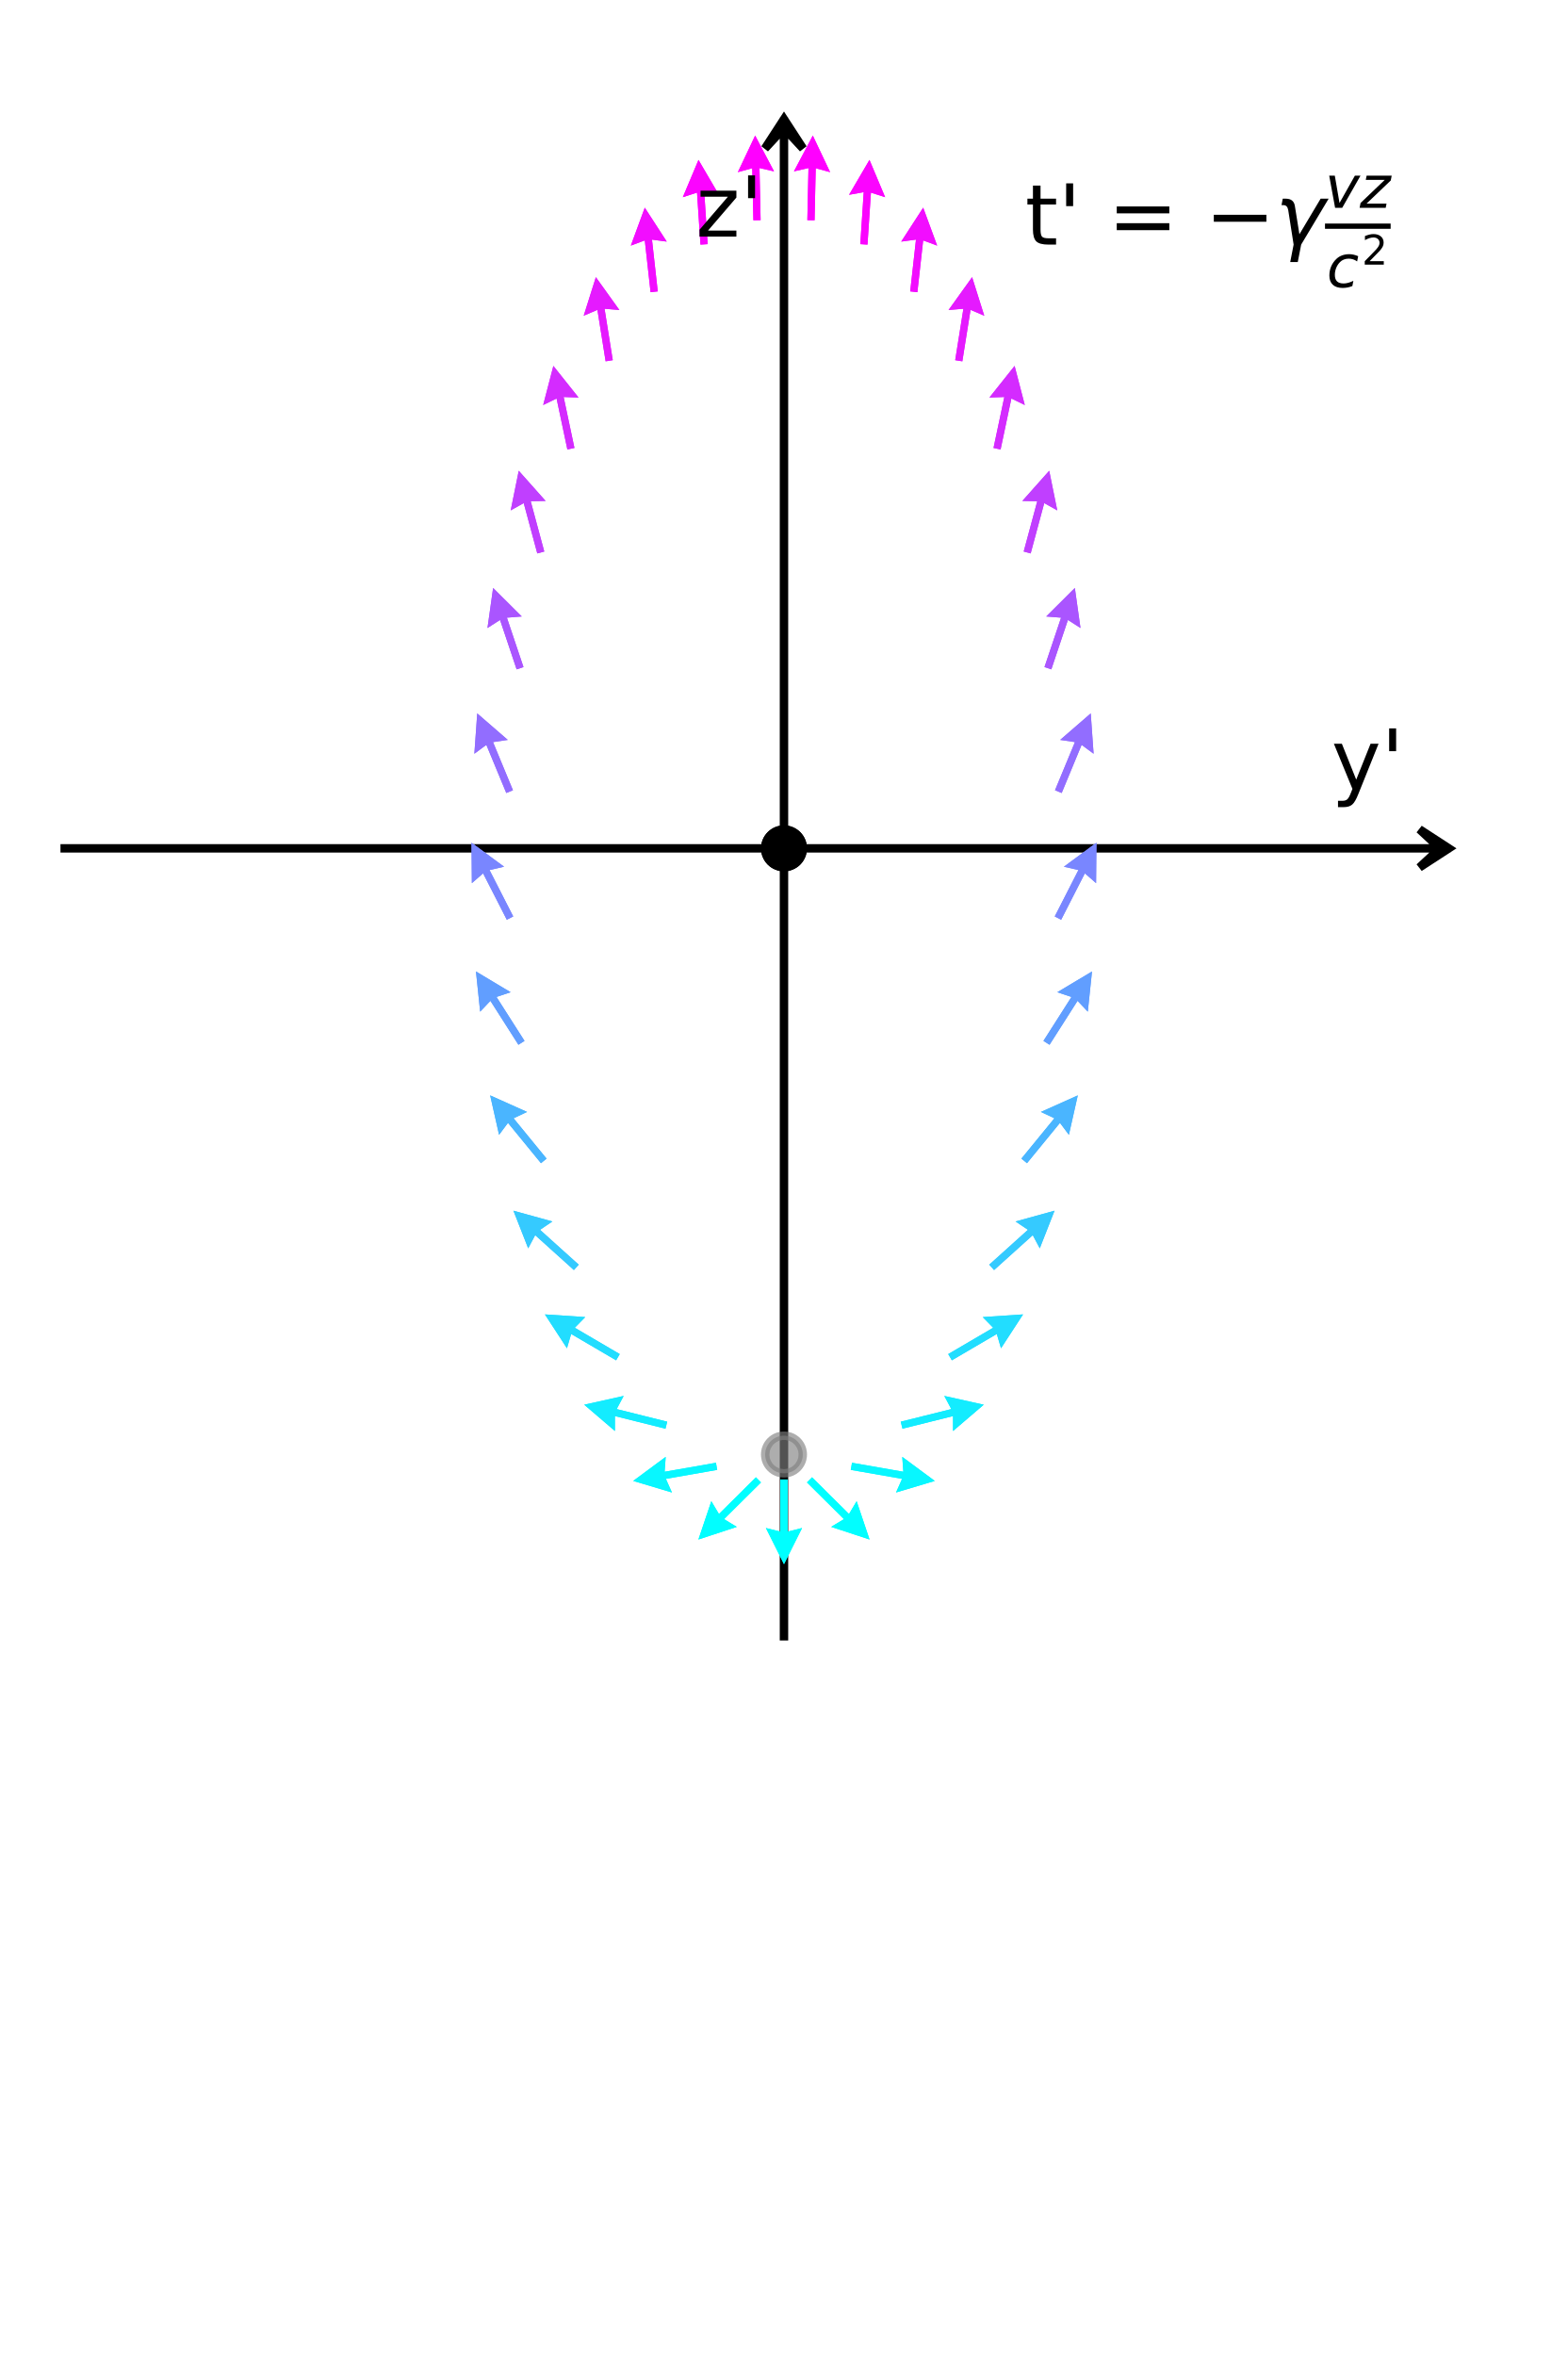
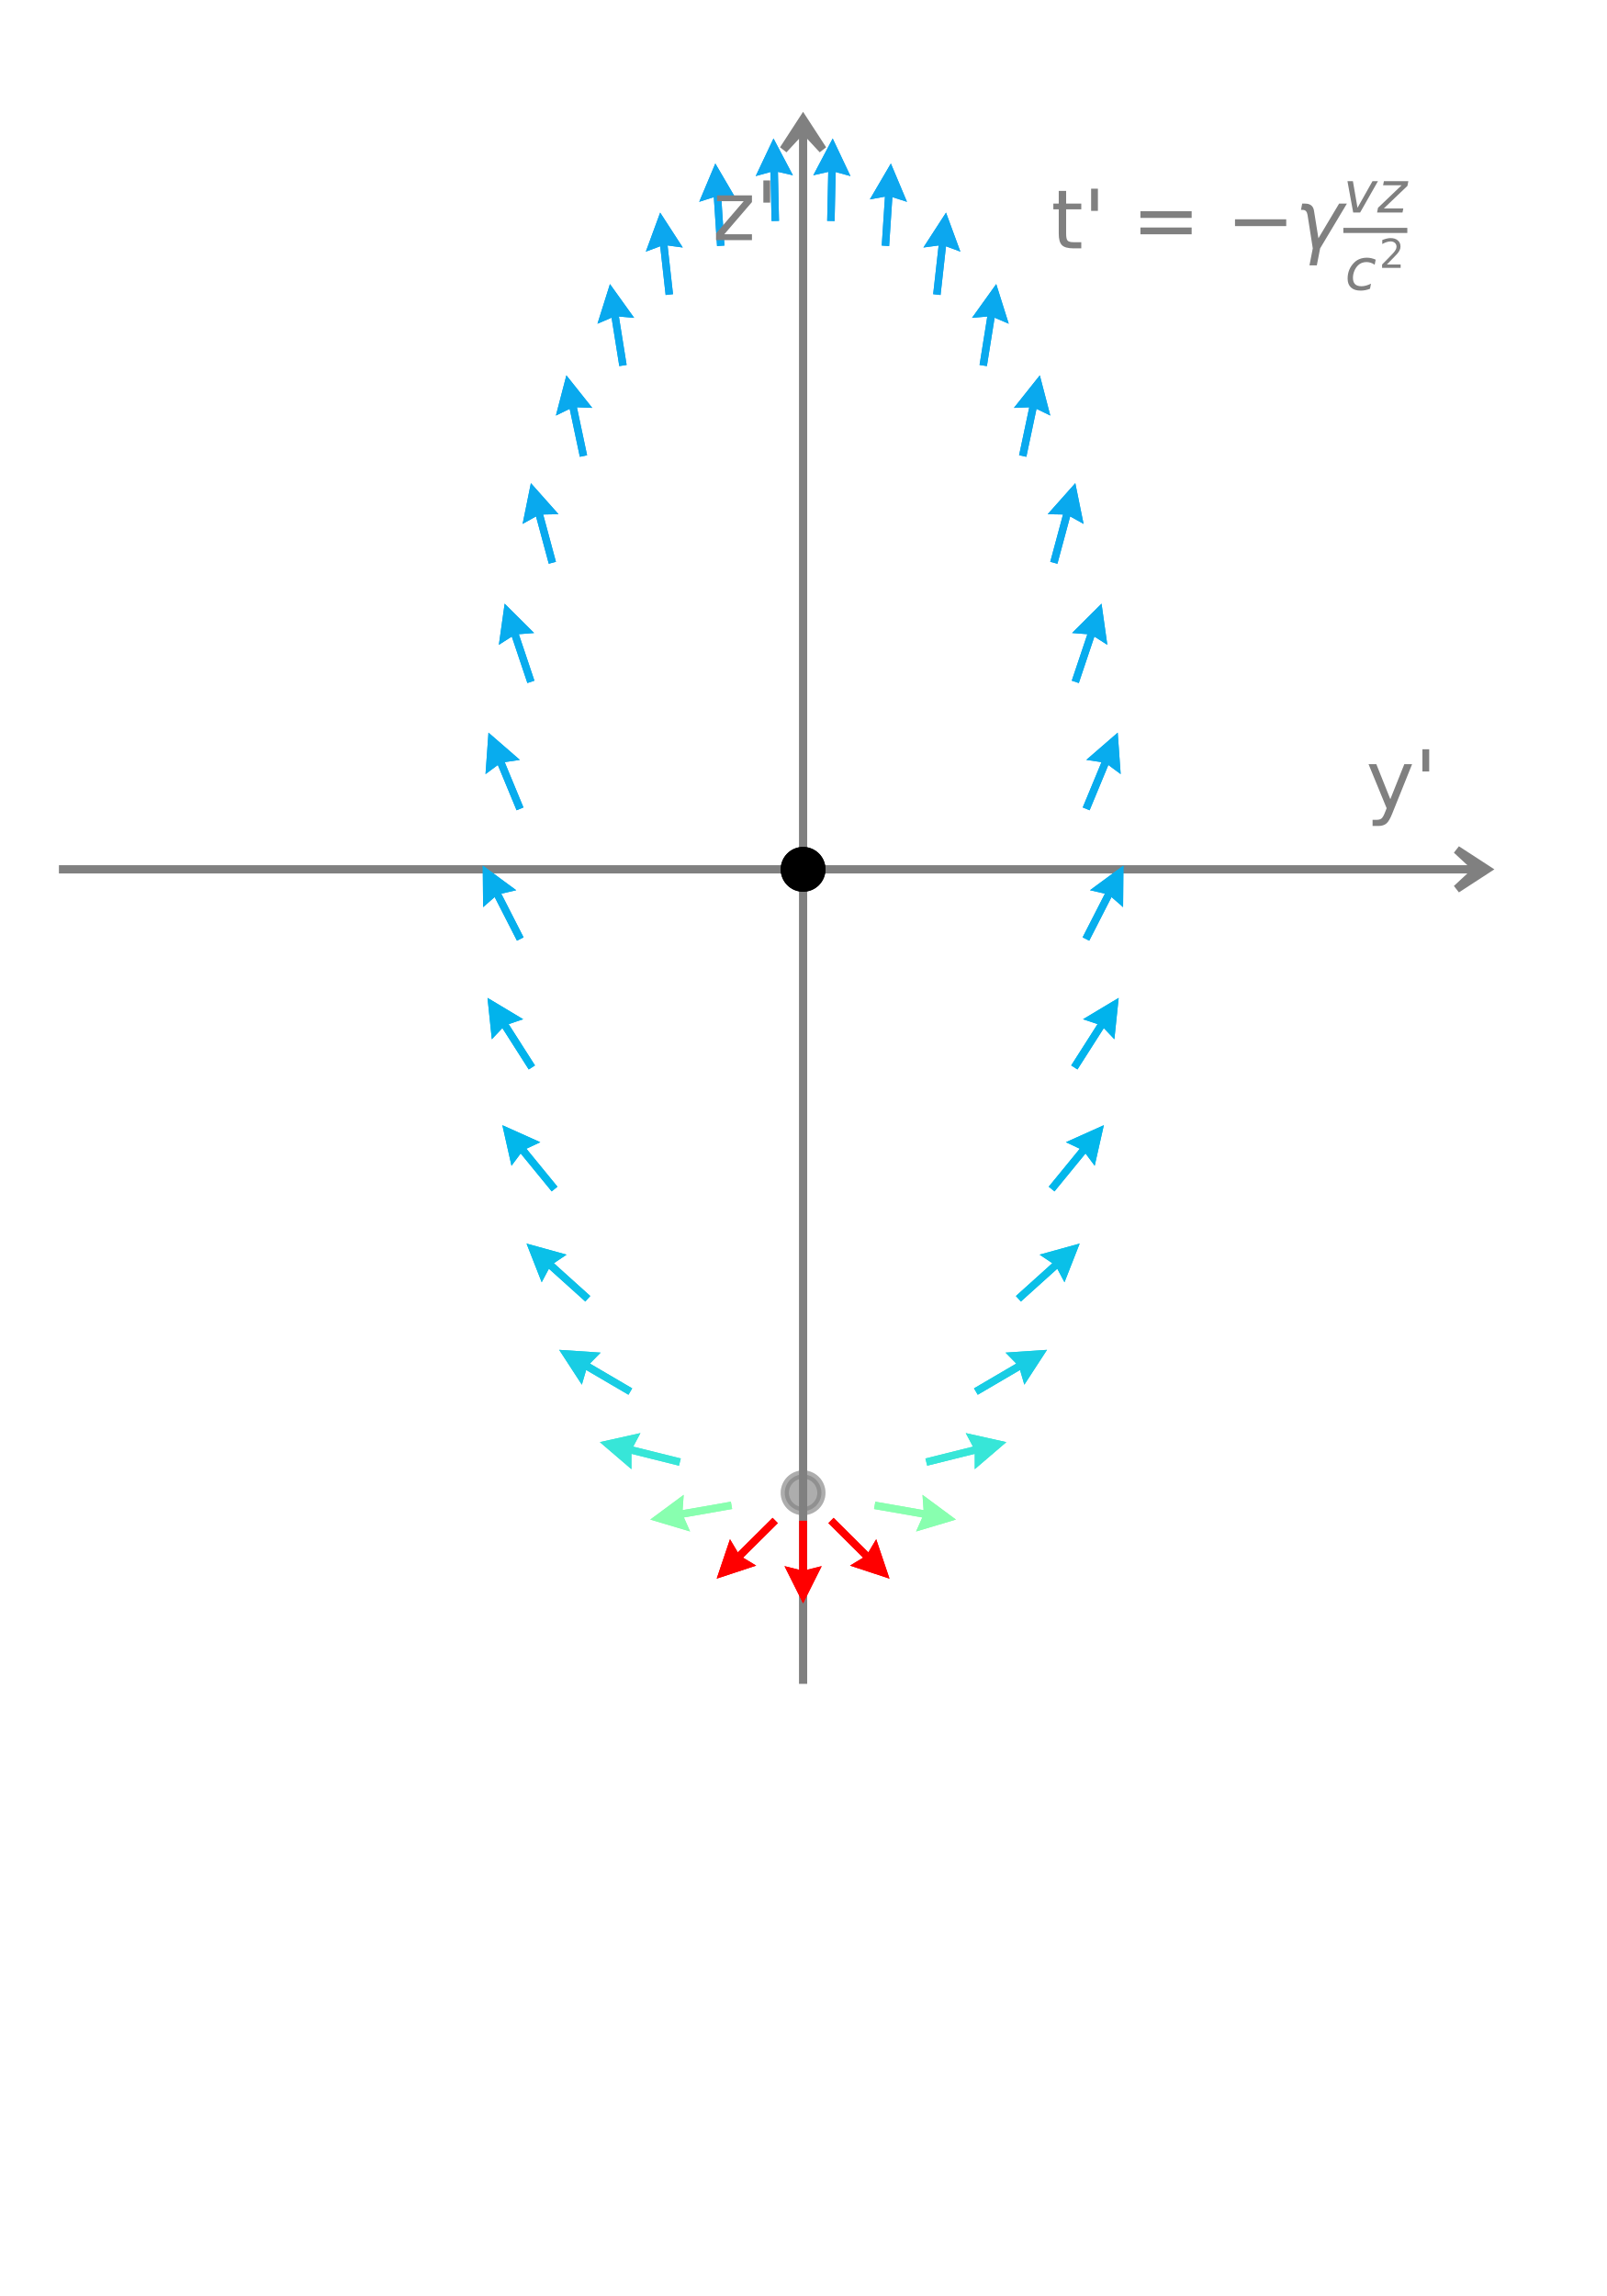
- <svg xmlns="http://www.w3.org/2000/svg" xmlns:xlink="http://www.w3.org/1999/xlink" width="186.704pt" height="280.512pt" viewBox="0 0 186.704 280.512" version="1.1">
+ <svg xmlns="http://www.w3.org/2000/svg" xmlns:xlink="http://www.w3.org/1999/xlink" width="196.259pt" height="280.512pt" viewBox="0 0 196.259 280.512" version="1.1">
  <defs>
    <style type="text/css">*{stroke-linejoin: round; stroke-linecap: butt}</style>
  </defs>
  <g id="figure_1">
    <g id="axes_1">
      <g id="patch_1">
-         <path d="M 172.513 101.008  L 169.018 103.28  L 171.465 101.01  L 7.2 101.01  L 7.2 101.006  L 171.465 101.006  L 169.018 98.736  z " clip-path="url(#pcadb8036b9)" style="fill: #1f77b4; stroke: #000000; stroke-linejoin: miter" />
+         <path d="M 181.681 106.21  L 177.991 108.608  L 180.574 106.212  L 7.2 106.212  L 7.2 106.208  L 180.574 106.208  L 177.991 103.812  z " clip-path="url(#p10d0d5a00d)" style="fill: #1f77b4; stroke: #808080; stroke-linejoin: miter" />
      </g>
      <g id="patch_2">
-         <path d="M 93.352 14.191  L 95.624 17.686  L 93.354 15.239  L 93.354 194.816  L 93.35 194.816  L 93.35 15.239  L 91.08 17.686  z " clip-path="url(#pcadb8036b9)" style="fill: #1f77b4; stroke: #000000; stroke-linejoin: miter" />
+         <path d="M 98.129 14.578  L 100.527 18.268  L 98.131 15.685  L 98.131 205.22  L 98.128 205.22  L 98.128 15.685  L 95.731 18.268  z " clip-path="url(#p10d0d5a00d)" style="fill: #1f77b4; stroke: #808080; stroke-linejoin: miter" />
      </g>
      <g id="PathCollection_1">
        <defs>
-           <path id="m0b9db1f7fe" d="M 0 2.236  C 0.593 2.236 1.162 2 1.581 1.581  C 2 1.162 2.236 0.593 2.236 0  C 2.236 -0.593 2 -1.162 1.581 -1.581  C 1.162 -2 0.593 -2.236 0 -2.236  C -0.593 -2.236 -1.162 -2 -1.581 -1.581  C -2 -1.162 -2.236 -0.593 -2.236 0  C -2.236 0.593 -2 1.162 -1.581 1.581  C -1.162 2 -0.593 2.236 0 2.236  z " style="stroke: #808080; stroke-opacity: 0.4" />
+           <path id="mebb7426736" d="M 0 2.236  C 0.593 2.236 1.162 2 1.581 1.581  C 2 1.162 2.236 0.593 2.236 0  C 2.236 -0.593 2 -1.162 1.581 -1.581  C 1.162 -2 0.593 -2.236 0 -2.236  C -0.593 -2.236 -1.162 -2 -1.581 -1.581  C -2 -1.162 -2.236 -0.593 -2.236 0  C -2.236 0.593 -2 1.162 -1.581 1.581  C -1.162 2 -0.593 2.236 0 2.236  z " style="stroke: #808080; stroke-opacity: 0.4" />
        </defs>
-         <g clip-path="url(#pcadb8036b9)">
-           <use xlink:href="#m0b9db1f7fe" x="93.352" y="173.178" style="fill: #808080; fill-opacity: 0.4; stroke: #808080; stroke-opacity: 0.4" />
+         <g clip-path="url(#p10d0d5a00d)">
+           <use xlink:href="#mebb7426736" x="98.129" y="182.383" style="fill: #808080; fill-opacity: 0.4; stroke: #808080; stroke-opacity: 0.4" />
        </g>
      </g>
      <g id="PathCollection_2">
        <defs>
-           <path id="md4a4824379" d="M 0 2.236  C 0.593 2.236 1.162 2 1.581 1.581  C 2 1.162 2.236 0.593 2.236 0  C 2.236 -0.593 2 -1.162 1.581 -1.581  C 1.162 -2 0.593 -2.236 0 -2.236  C -0.593 -2.236 -1.162 -2 -1.581 -1.581  C -2 -1.162 -2.236 -0.593 -2.236 0  C -2.236 0.593 -2 1.162 -1.581 1.581  C -1.162 2 -0.593 2.236 0 2.236  z " style="stroke: #000000" />
+           <path id="mf4847da770" d="M 0 2.236  C 0.593 2.236 1.162 2 1.581 1.581  C 2 1.162 2.236 0.593 2.236 0  C 2.236 -0.593 2 -1.162 1.581 -1.581  C 1.162 -2 0.593 -2.236 0 -2.236  C -0.593 -2.236 -1.162 -2 -1.581 -1.581  C -2 -1.162 -2.236 -0.593 -2.236 0  C -2.236 0.593 -2 1.162 -1.581 1.581  C -1.162 2 -0.593 2.236 0 2.236  z " style="stroke: #000000" />
        </defs>
-         <g clip-path="url(#pcadb8036b9)">
-           <use xlink:href="#md4a4824379" x="93.352" y="101.008" style="stroke: #000000" />
+         <g clip-path="url(#p10d0d5a00d)">
+           <use xlink:href="#mf4847da770" x="98.129" y="106.21" style="stroke: #000000" />
        </g>
      </g>
      <g id="Quiver_1">
-         <path d="M 96.134 26.211  L 96.269 20.009  L 94.537 20.402  L 96.785 16.143  L 98.844 20.496  L 97.131 20.028  L 96.995 26.23  L 96.134 26.211  " clip-path="url(#pcadb8036b9)" style="fill: #ff00ff" />
-         <path d="M 102.438 29.067  L 102.846 22.878  L 101.099 23.194  L 103.532 19.038  L 105.397 23.478  L 103.706 22.934  L 103.297 29.124  L 102.438 29.067  " clip-path="url(#pcadb8036b9)" style="fill: #fb04ff" />
-         <path d="M 108.381 34.694  L 109.07 28.529  L 107.31 28.766  L 109.928 24.724  L 111.591 29.244  L 109.926 28.624  L 109.238 34.789  L 108.381 34.694  " clip-path="url(#pcadb8036b9)" style="fill: #f20dff" />
-         <path d="M 113.738 42.884  L 114.717 36.758  L 112.948 36.912  L 115.754 32.998  L 117.201 37.591  L 115.568 36.894  L 114.589 43.02  L 113.738 42.884  " clip-path="url(#pcadb8036b9)" style="fill: #e51aff" />
-         <path d="M 118.302 53.336  L 119.588 47.268  L 117.813 47.332  L 120.813 43.564  L 122.027 48.225  L 120.431 47.446  L 119.145 53.515  L 118.302 53.336  " clip-path="url(#pcadb8036b9)" style="fill: #d42bff" />
-         <path d="M 121.895 65.667  L 123.51 59.678  L 121.734 59.645  L 124.935 56.047  L 125.893 60.767  L 124.342 59.902  L 122.727 65.892  L 121.895 65.667  " clip-path="url(#pcadb8036b9)" style="fill: #c03fff" />
-         <path d="M 124.371 79.421  L 126.345 73.541  L 124.575 73.401  L 127.987 70.003  L 128.658 74.772  L 127.162 73.815  L 125.188 79.696  L 124.371 79.421  " clip-path="url(#pcadb8036b9)" style="fill: #aa55ff" />
-         <path d="M 125.624 94.088  L 127.997 88.356  L 126.24 88.095  L 129.878 84.939  L 130.22 89.743  L 128.793 88.686  L 126.42 94.417  L 125.624 94.088  " clip-path="url(#pcadb8036b9)" style="fill: #926dff" />
-         <path d="M 125.59 109.116  L 128.412 103.592  L 126.681 103.192  L 130.559 100.335  L 130.517 105.151  L 129.179 103.984  L 126.357 109.508  L 125.59 109.116  " clip-path="url(#pcadb8036b9)" style="fill: #7986ff" />
-         <path d="M 124.247 123.931  L 127.583 118.701  L 125.898 118.138  L 130.031 115.664  L 129.53 120.454  L 128.309 119.164  L 124.974 124.394  L 124.247 123.931  " clip-path="url(#pcadb8036b9)" style="fill: #619eff" />
-         <path d="M 121.622 137.948  L 125.55 133.147  L 123.944 132.389  L 128.339 130.419  L 127.278 135.117  L 126.217 133.692  L 122.289 138.493  L 121.622 137.948  " clip-path="url(#pcadb8036b9)" style="fill: #4ab5ff" />
-         <path d="M 117.792 150.576  L 122.4 146.424  L 120.927 145.432  L 125.569 144.149  L 123.81 148.632  L 122.977 147.064  L 118.369 151.216  L 117.792 150.576  " clip-path="url(#pcadb8036b9)" style="fill: #35caff" />
-         <path d="M 112.907 161.22  L 118.259 158.084  L 117.016 156.815  L 121.821 156.496  L 119.194 160.532  L 118.694 158.827  L 113.342 161.964  L 112.907 161.22  " clip-path="url(#pcadb8036b9)" style="fill: #22ddff" />
-         <path d="M 107.255 169.269  L 113.274 167.768  L 112.439 166.201  L 117.14 167.248  L 113.481 170.38  L 113.482 168.604  L 107.463 170.105  L 107.255 169.269  " clip-path="url(#pcadb8036b9)" style="fill: #13ecff" />
-         <path d="M 101.453 174.16  L 107.563 175.23  L 107.436 173.458  L 111.308 176.323  L 106.693 177.701  L 107.414 176.078  L 101.304 175.008  L 101.453 174.16  " clip-path="url(#pcadb8036b9)" style="fill: #08f7ff" />
-         <path d="M 96.695 175.891  L 101.096 180.262  L 102.004 178.736  L 103.543 183.3  L 98.969 181.793  L 100.489 180.874  L 96.088 176.502  L 96.695 175.891  " clip-path="url(#pcadb8036b9)" style="fill: #01feff" />
-         <path d="M 93.783 176.157  L 93.783 182.361  L 95.506 181.93  L 93.352 186.237  L 91.198 181.93  L 92.921 182.361  L 92.921 176.157  L 93.783 176.157  " clip-path="url(#pcadb8036b9)" style="fill: #00ffff" />
-         <path d="M 90.617 176.502  L 86.215 180.874  L 87.735 181.793  L 83.161 183.3  L 84.7 178.736  L 85.608 180.262  L 90.009 175.891  L 90.617 176.502  " clip-path="url(#pcadb8036b9)" style="fill: #01feff" />
-         <path d="M 85.4 175.008  L 79.29 176.078  L 80.011 177.701  L 75.397 176.323  L 79.268 173.458  L 79.141 175.23  L 85.251 174.16  L 85.4 175.008  " clip-path="url(#pcadb8036b9)" style="fill: #08f7ff" />
-         <path d="M 79.241 170.105  L 73.222 168.604  L 73.223 170.38  L 69.564 167.248  L 74.265 166.201  L 73.43 167.768  L 79.449 169.269  L 79.241 170.105  " clip-path="url(#pcadb8036b9)" style="fill: #13ecff" />
-         <path d="M 73.362 161.964  L 68.01 158.827  L 67.51 160.532  L 64.883 156.496  L 69.688 156.815  L 68.445 158.084  L 73.797 161.22  L 73.362 161.964  " clip-path="url(#pcadb8036b9)" style="fill: #22ddff" />
-         <path d="M 68.335 151.216  L 63.727 147.064  L 62.894 148.632  L 61.135 144.149  L 65.777 145.432  L 64.304 146.424  L 68.912 150.576  L 68.335 151.216  " clip-path="url(#pcadb8036b9)" style="fill: #35caff" />
-         <path d="M 64.415 138.493  L 60.487 133.692  L 59.426 135.117  L 58.365 130.419  L 62.76 132.389  L 61.154 133.147  L 65.082 137.948  L 64.415 138.493  " clip-path="url(#pcadb8036b9)" style="fill: #4ab5ff" />
-         <path d="M 61.73 124.394  L 58.395 119.164  L 57.174 120.454  L 56.674 115.664  L 60.806 118.138  L 59.121 118.701  L 62.457 123.931  L 61.73 124.394  " clip-path="url(#pcadb8036b9)" style="fill: #619eff" />
-         <path d="M 60.347 109.508  L 57.525 103.984  L 56.187 105.151  L 56.145 100.335  L 60.023 103.192  L 58.292 103.592  L 61.114 109.116  L 60.347 109.508  " clip-path="url(#pcadb8036b9)" style="fill: #7986ff" />
-         <path d="M 60.284 94.417  L 57.911 88.686  L 56.484 89.743  L 56.826 84.939  L 60.464 88.095  L 58.707 88.356  L 61.08 94.088  L 60.284 94.417  " clip-path="url(#pcadb8036b9)" style="fill: #926dff" />
-         <path d="M 61.516 79.696  L 59.542 73.815  L 58.046 74.772  L 58.717 70.003  L 62.129 73.401  L 60.359 73.541  L 62.333 79.421  L 61.516 79.696  " clip-path="url(#pcadb8036b9)" style="fill: #aa55ff" />
-         <path d="M 63.977 65.892  L 62.362 59.902  L 60.811 60.767  L 61.769 56.047  L 64.97 59.645  L 63.194 59.678  L 64.809 65.667  L 63.977 65.892  " clip-path="url(#pcadb8036b9)" style="fill: #c03fff" />
-         <path d="M 67.559 53.515  L 66.273 47.446  L 64.677 48.225  L 65.891 43.564  L 68.891 47.332  L 67.116 47.268  L 68.402 53.336  L 67.559 53.515  " clip-path="url(#pcadb8036b9)" style="fill: #d42bff" />
-         <path d="M 72.115 43.02  L 71.136 36.894  L 69.503 37.591  L 70.95 32.998  L 73.756 36.912  L 71.987 36.758  L 72.966 42.884  L 72.115 43.02  " clip-path="url(#pcadb8036b9)" style="fill: #e51aff" />
-         <path d="M 77.466 34.789  L 76.778 28.624  L 75.114 29.244  L 76.776 24.724  L 79.395 28.766  L 77.634 28.529  L 78.323 34.694  L 77.466 34.789  " clip-path="url(#pcadb8036b9)" style="fill: #f20dff" />
-         <path d="M 83.407 29.124  L 82.998 22.934  L 81.307 23.478  L 83.172 19.038  L 85.605 23.194  L 83.858 22.878  L 84.266 29.067  L 83.407 29.124  " clip-path="url(#pcadb8036b9)" style="fill: #fb04ff" />
-         <path d="M 89.709 26.23  L 89.573 20.028  L 87.86 20.496  L 89.919 16.143  L 92.167 20.402  L 90.435 20.009  L 90.57 26.211  L 89.709 26.23  " clip-path="url(#pcadb8036b9)" style="fill: #ff00ff" />
+         <path d="M 101.072 26.986  L 101.202 20.999  L 99.374 21.414  L 101.746 16.918  L 103.92 21.513  L 102.112 21.019  L 101.981 27.006  L 101.072 26.986  " clip-path="url(#p10d0d5a00d)" style="fill: #0ca7ef" />
+         <path d="M 107.737 30.001  L 108.132 24.026  L 106.287 24.36  L 108.855 19.973  L 110.824 24.659  L 109.039 24.086  L 108.645 30.061  L 107.737 30.001  " clip-path="url(#p10d0d5a00d)" style="fill: #0ca7ef" />
+         <path d="M 114.023 35.941  L 114.688 29.989  L 112.83 30.239  L 115.594 25.973  L 117.348 30.744  L 115.591 30.09  L 114.927 36.041  L 114.023 35.941  " clip-path="url(#p10d0d5a00d)" style="fill: #0ca7ef" />
+         <path d="M 119.69 44.586  L 120.635 38.673  L 118.768 38.835  L 121.73 34.704  L 123.257 39.553  L 121.533 38.817  L 120.588 44.73  L 119.69 44.586  " clip-path="url(#p10d0d5a00d)" style="fill: #09a9ee" />
+         <path d="M 124.521 55.621  L 125.762 49.763  L 123.889 49.831  L 127.055 45.854  L 128.337 50.773  L 126.652 49.952  L 125.411 55.81  L 124.521 55.621  " clip-path="url(#p10d0d5a00d)" style="fill: #09a9ee" />
+         <path d="M 128.328 68.64  L 129.887 62.858  L 128.013 62.823  L 131.391 59.026  L 132.402 64.007  L 130.765 63.095  L 129.206 68.876  L 128.328 68.64  " clip-path="url(#p10d0d5a00d)" style="fill: #09a9ee" />
+         <path d="M 130.958 83.161  L 132.863 77.484  L 130.995 77.337  L 134.596 73.75  L 135.305 78.784  L 133.725 77.774  L 131.82 83.451  L 130.958 83.161  " clip-path="url(#p10d0d5a00d)" style="fill: #08acee" />
+         <path d="M 132.298 98.648  L 134.589 93.115  L 132.734 92.839  L 136.574 89.508  L 136.935 94.578  L 135.429 93.463  L 133.139 98.996  L 132.298 98.648  " clip-path="url(#p10d0d5a00d)" style="fill: #08acee" />
+         <path d="M 132.282 114.519  L 135.006 109.186  L 133.18 108.763  L 137.272 105.749  L 137.229 110.832  L 135.816 109.599  L 133.092 114.932  L 132.282 114.519  " clip-path="url(#p10d0d5a00d)" style="fill: #06aeed" />
+         <path d="M 130.888 130.169  L 134.108 125.12  L 132.33 124.525  L 136.692 121.914  L 136.164 126.97  L 134.875 125.609  L 131.655 130.658  L 130.888 130.169  " clip-path="url(#p10d0d5a00d)" style="fill: #01b3ec" />
+         <path d="M 128.144 144.982  L 131.936 140.347  L 130.241 139.548  L 134.879 137.468  L 133.76 142.427  L 132.64 140.923  L 128.848 145.558  L 128.144 144.982  " clip-path="url(#p10d0d5a00d)" style="fill: #02b7eb" />
+         <path d="M 124.132 158.34  L 128.581 154.331  L 127.026 153.285  L 131.925 151.93  L 130.069 156.662  L 129.19 155.007  L 124.741 159.015  L 124.132 158.34  " clip-path="url(#p10d0d5a00d)" style="fill: #0ac0e8" />
+         <path d="M 119.01 169.62  L 124.176 166.592  L 122.864 165.253  L 127.936 164.916  L 125.163 169.176  L 124.636 167.377  L 119.469 170.404  L 119.01 169.62  " clip-path="url(#p10d0d5a00d)" style="fill: #18cde4" />
+         <path d="M 113.075 178.188  L 118.885 176.74  L 118.004 175.085  L 122.965 176.191  L 119.104 179.497  L 119.105 177.622  L 113.294 179.071  L 113.075 178.188  " clip-path="url(#p10d0d5a00d)" style="fill: #37e6d8" />
+         <path d="M 106.955 183.466  L 112.853 184.499  L 112.719 182.629  L 116.805 185.653  L 111.935 187.108  L 112.696 185.395  L 106.798 184.362  L 106.955 183.466  " clip-path="url(#p10d0d5a00d)" style="fill: #88ffaf" />
+         <path d="M 101.856 185.442  L 106.104 189.662  L 107.063 188.052  L 108.687 192.868  L 103.86 191.277  L 105.464 190.307  L 101.215 186.088  L 101.856 185.442  " clip-path="url(#p10d0d5a00d)" style="fill: #ff0000" />
+         <path d="M 98.584 185.806  L 98.584 191.794  L 100.403 191.34  L 98.129 195.886  L 95.856 191.34  L 97.675 191.794  L 97.675 185.806  L 98.584 185.806  " clip-path="url(#p10d0d5a00d)" style="fill: #ff0000" />
+         <path d="M 95.044 186.088  L 90.795 190.307  L 92.399 191.277  L 87.572 192.868  L 89.196 188.052  L 90.154 189.662  L 94.403 185.442  L 95.044 186.088  " clip-path="url(#p10d0d5a00d)" style="fill: #ff0000" />
+         <path d="M 89.461 184.362  L 83.563 185.395  L 84.324 187.108  L 79.454 185.653  L 83.54 182.629  L 83.406 184.499  L 89.304 183.466  L 89.461 184.362  " clip-path="url(#p10d0d5a00d)" style="fill: #88ffaf" />
+         <path d="M 82.964 179.071  L 77.154 177.622  L 77.155 179.497  L 73.294 176.191  L 78.255 175.085  L 77.374 176.74  L 83.184 178.188  L 82.964 179.071  " clip-path="url(#p10d0d5a00d)" style="fill: #37e6d8" />
+         <path d="M 76.79 170.404  L 71.623 167.377  L 71.096 169.176  L 68.323 164.916  L 73.395 165.253  L 72.083 166.592  L 77.249 169.62  L 76.79 170.404  " clip-path="url(#p10d0d5a00d)" style="fill: #18cde4" />
+         <path d="M 71.518 159.015  L 67.069 155.007  L 66.19 156.662  L 64.334 151.93  L 69.233 153.285  L 67.678 154.331  L 72.127 158.34  L 71.518 159.015  " clip-path="url(#p10d0d5a00d)" style="fill: #0ac0e8" />
+         <path d="M 67.411 145.558  L 63.619 140.923  L 62.499 142.427  L 61.38 137.468  L 66.018 139.548  L 64.323 140.347  L 68.115 144.982  L 67.411 145.558  " clip-path="url(#p10d0d5a00d)" style="fill: #02b7eb" />
+         <path d="M 64.604 130.658  L 61.384 125.609  L 60.095 126.97  L 59.567 121.914  L 63.929 124.525  L 62.151 125.12  L 65.371 130.169  L 64.604 130.658  " clip-path="url(#p10d0d5a00d)" style="fill: #01b3ec" />
+         <path d="M 63.167 114.932  L 60.443 109.599  L 59.03 110.832  L 58.987 105.749  L 63.079 108.763  L 61.253 109.186  L 63.977 114.519  L 63.167 114.932  " clip-path="url(#p10d0d5a00d)" style="fill: #06aeed" />
+         <path d="M 63.12 98.996  L 60.83 93.463  L 59.324 94.578  L 59.685 89.508  L 63.525 92.839  L 61.67 93.115  L 63.961 98.648  L 63.12 98.996  " clip-path="url(#p10d0d5a00d)" style="fill: #08acee" />
+         <path d="M 64.439 83.451  L 62.534 77.774  L 60.954 78.784  L 61.662 73.75  L 65.264 77.337  L 63.396 77.484  L 65.301 83.161  L 64.439 83.451  " clip-path="url(#p10d0d5a00d)" style="fill: #08acee" />
+         <path d="M 67.053 68.876  L 65.494 63.095  L 63.857 64.007  L 64.868 59.026  L 68.246 62.823  L 66.372 62.858  L 67.931 68.64  L 67.053 68.876  " clip-path="url(#p10d0d5a00d)" style="fill: #09a9ee" />
+         <path d="M 70.848 55.81  L 69.607 49.952  L 67.922 50.773  L 69.204 45.854  L 72.37 49.831  L 70.497 49.763  L 71.738 55.621  L 70.848 55.81  " clip-path="url(#p10d0d5a00d)" style="fill: #09a9ee" />
+         <path d="M 75.671 44.73  L 74.726 38.817  L 73.002 39.553  L 74.529 34.704  L 77.491 38.835  L 75.624 38.673  L 76.569 44.586  L 75.671 44.73  " clip-path="url(#p10d0d5a00d)" style="fill: #09a9ee" />
+         <path d="M 81.332 36.041  L 80.667 30.09  L 78.911 30.744  L 80.665 25.973  L 83.429 30.239  L 81.571 29.989  L 82.236 35.941  L 81.332 36.041  " clip-path="url(#p10d0d5a00d)" style="fill: #0ca7ef" />
+         <path d="M 87.614 30.061  L 87.22 24.086  L 85.435 24.659  L 87.404 19.973  L 89.972 24.36  L 88.127 24.026  L 88.522 30.001  L 87.614 30.061  " clip-path="url(#p10d0d5a00d)" style="fill: #0ca7ef" />
+         <path d="M 94.278 27.006  L 94.147 21.019  L 92.339 21.513  L 94.513 16.918  L 96.885 21.414  L 95.056 20.999  L 95.187 26.986  L 94.278 27.006  " clip-path="url(#p10d0d5a00d)" style="fill: #0ca7ef" />
      </g>
      <g id="PathCollection_3">
-         <g clip-path="url(#pcadb8036b9)">
-           <use xlink:href="#m0b9db1f7fe" x="93.352" y="173.178" style="fill: #808080; fill-opacity: 0.4; stroke: #808080; stroke-opacity: 0.4" />
+         <g clip-path="url(#p10d0d5a00d)">
+           <use xlink:href="#mebb7426736" x="98.129" y="182.383" style="fill: #808080; fill-opacity: 0.4; stroke: #808080; stroke-opacity: 0.4" />
        </g>
      </g>
      <g id="PathCollection_4">
-         <g clip-path="url(#pcadb8036b9)">
-           <use xlink:href="#md4a4824379" x="93.352" y="101.008" style="stroke: #000000" />
+         <g clip-path="url(#p10d0d5a00d)">
+           <use xlink:href="#mf4847da770" x="98.129" y="106.21" style="stroke: #000000" />
        </g>
      </g>
      <g id="Quiver_2">
-         <path d="M 96.134 26.211  L 96.269 20.009  L 94.537 20.402  L 96.785 16.143  L 98.844 20.496  L 97.131 20.028  L 96.995 26.23  L 96.134 26.211  " clip-path="url(#pcadb8036b9)" style="fill: #ff00ff" />
-         <path d="M 102.438 29.067  L 102.846 22.878  L 101.099 23.194  L 103.532 19.038  L 105.397 23.478  L 103.706 22.934  L 103.297 29.124  L 102.438 29.067  " clip-path="url(#pcadb8036b9)" style="fill: #fb04ff" />
-         <path d="M 108.381 34.694  L 109.07 28.529  L 107.31 28.766  L 109.928 24.724  L 111.591 29.244  L 109.926 28.624  L 109.238 34.789  L 108.381 34.694  " clip-path="url(#pcadb8036b9)" style="fill: #f20dff" />
-         <path d="M 113.738 42.884  L 114.717 36.758  L 112.948 36.912  L 115.754 32.998  L 117.201 37.591  L 115.568 36.894  L 114.589 43.02  L 113.738 42.884  " clip-path="url(#pcadb8036b9)" style="fill: #e51aff" />
-         <path d="M 118.302 53.336  L 119.588 47.268  L 117.813 47.332  L 120.813 43.564  L 122.027 48.225  L 120.431 47.446  L 119.145 53.515  L 118.302 53.336  " clip-path="url(#pcadb8036b9)" style="fill: #d42bff" />
-         <path d="M 121.895 65.667  L 123.51 59.678  L 121.734 59.645  L 124.935 56.047  L 125.893 60.767  L 124.342 59.902  L 122.727 65.892  L 121.895 65.667  " clip-path="url(#pcadb8036b9)" style="fill: #c03fff" />
-         <path d="M 124.371 79.421  L 126.345 73.541  L 124.575 73.401  L 127.987 70.003  L 128.658 74.772  L 127.162 73.815  L 125.188 79.696  L 124.371 79.421  " clip-path="url(#pcadb8036b9)" style="fill: #aa55ff" />
-         <path d="M 125.624 94.088  L 127.997 88.356  L 126.24 88.095  L 129.878 84.939  L 130.22 89.743  L 128.793 88.686  L 126.42 94.417  L 125.624 94.088  " clip-path="url(#pcadb8036b9)" style="fill: #926dff" />
-         <path d="M 125.59 109.116  L 128.412 103.592  L 126.681 103.192  L 130.559 100.335  L 130.517 105.151  L 129.179 103.984  L 126.357 109.508  L 125.59 109.116  " clip-path="url(#pcadb8036b9)" style="fill: #7986ff" />
-         <path d="M 124.247 123.931  L 127.583 118.701  L 125.898 118.138  L 130.031 115.664  L 129.53 120.454  L 128.309 119.164  L 124.974 124.394  L 124.247 123.931  " clip-path="url(#pcadb8036b9)" style="fill: #619eff" />
-         <path d="M 121.622 137.948  L 125.55 133.147  L 123.944 132.389  L 128.339 130.419  L 127.278 135.117  L 126.217 133.692  L 122.289 138.493  L 121.622 137.948  " clip-path="url(#pcadb8036b9)" style="fill: #4ab5ff" />
-         <path d="M 117.792 150.576  L 122.4 146.424  L 120.927 145.432  L 125.569 144.149  L 123.81 148.632  L 122.977 147.064  L 118.369 151.216  L 117.792 150.576  " clip-path="url(#pcadb8036b9)" style="fill: #35caff" />
-         <path d="M 112.907 161.22  L 118.259 158.084  L 117.016 156.815  L 121.821 156.496  L 119.194 160.532  L 118.694 158.827  L 113.342 161.964  L 112.907 161.22  " clip-path="url(#pcadb8036b9)" style="fill: #22ddff" />
-         <path d="M 107.255 169.269  L 113.274 167.768  L 112.439 166.201  L 117.14 167.248  L 113.481 170.38  L 113.482 168.604  L 107.463 170.105  L 107.255 169.269  " clip-path="url(#pcadb8036b9)" style="fill: #13ecff" />
-         <path d="M 101.453 174.16  L 107.563 175.23  L 107.436 173.458  L 111.308 176.323  L 106.693 177.701  L 107.414 176.078  L 101.304 175.008  L 101.453 174.16  " clip-path="url(#pcadb8036b9)" style="fill: #08f7ff" />
-         <path d="M 96.695 175.891  L 101.096 180.262  L 102.004 178.736  L 103.543 183.3  L 98.969 181.793  L 100.489 180.874  L 96.088 176.502  L 96.695 175.891  " clip-path="url(#pcadb8036b9)" style="fill: #01feff" />
-         <path d="M 93.783 176.157  L 93.783 182.361  L 95.506 181.93  L 93.352 186.237  L 91.198 181.93  L 92.921 182.361  L 92.921 176.157  L 93.783 176.157  " clip-path="url(#pcadb8036b9)" style="fill: #00ffff" />
-         <path d="M 90.617 176.502  L 86.215 180.874  L 87.735 181.793  L 83.161 183.3  L 84.7 178.736  L 85.608 180.262  L 90.009 175.891  L 90.617 176.502  " clip-path="url(#pcadb8036b9)" style="fill: #01feff" />
-         <path d="M 85.4 175.008  L 79.29 176.078  L 80.011 177.701  L 75.397 176.323  L 79.268 173.458  L 79.141 175.23  L 85.251 174.16  L 85.4 175.008  " clip-path="url(#pcadb8036b9)" style="fill: #08f7ff" />
-         <path d="M 79.241 170.105  L 73.222 168.604  L 73.223 170.38  L 69.564 167.248  L 74.265 166.201  L 73.43 167.768  L 79.449 169.269  L 79.241 170.105  " clip-path="url(#pcadb8036b9)" style="fill: #13ecff" />
-         <path d="M 73.362 161.964  L 68.01 158.827  L 67.51 160.532  L 64.883 156.496  L 69.688 156.815  L 68.445 158.084  L 73.797 161.22  L 73.362 161.964  " clip-path="url(#pcadb8036b9)" style="fill: #22ddff" />
-         <path d="M 68.335 151.216  L 63.727 147.064  L 62.894 148.632  L 61.135 144.149  L 65.777 145.432  L 64.304 146.424  L 68.912 150.576  L 68.335 151.216  " clip-path="url(#pcadb8036b9)" style="fill: #35caff" />
-         <path d="M 64.415 138.493  L 60.487 133.692  L 59.426 135.117  L 58.365 130.419  L 62.76 132.389  L 61.154 133.147  L 65.082 137.948  L 64.415 138.493  " clip-path="url(#pcadb8036b9)" style="fill: #4ab5ff" />
-         <path d="M 61.73 124.394  L 58.395 119.164  L 57.174 120.454  L 56.674 115.664  L 60.806 118.138  L 59.121 118.701  L 62.457 123.931  L 61.73 124.394  " clip-path="url(#pcadb8036b9)" style="fill: #619eff" />
-         <path d="M 60.347 109.508  L 57.525 103.984  L 56.187 105.151  L 56.145 100.335  L 60.023 103.192  L 58.292 103.592  L 61.114 109.116  L 60.347 109.508  " clip-path="url(#pcadb8036b9)" style="fill: #7986ff" />
-         <path d="M 60.284 94.417  L 57.911 88.686  L 56.484 89.743  L 56.826 84.939  L 60.464 88.095  L 58.707 88.356  L 61.08 94.088  L 60.284 94.417  " clip-path="url(#pcadb8036b9)" style="fill: #926dff" />
-         <path d="M 61.516 79.696  L 59.542 73.815  L 58.046 74.772  L 58.717 70.003  L 62.129 73.401  L 60.359 73.541  L 62.333 79.421  L 61.516 79.696  " clip-path="url(#pcadb8036b9)" style="fill: #aa55ff" />
-         <path d="M 63.977 65.892  L 62.362 59.902  L 60.811 60.767  L 61.769 56.047  L 64.97 59.645  L 63.194 59.678  L 64.809 65.667  L 63.977 65.892  " clip-path="url(#pcadb8036b9)" style="fill: #c03fff" />
-         <path d="M 67.559 53.515  L 66.273 47.446  L 64.677 48.225  L 65.891 43.564  L 68.891 47.332  L 67.116 47.268  L 68.402 53.336  L 67.559 53.515  " clip-path="url(#pcadb8036b9)" style="fill: #d42bff" />
-         <path d="M 72.115 43.02  L 71.136 36.894  L 69.503 37.591  L 70.95 32.998  L 73.756 36.912  L 71.987 36.758  L 72.966 42.884  L 72.115 43.02  " clip-path="url(#pcadb8036b9)" style="fill: #e51aff" />
-         <path d="M 77.466 34.789  L 76.778 28.624  L 75.114 29.244  L 76.776 24.724  L 79.395 28.766  L 77.634 28.529  L 78.323 34.694  L 77.466 34.789  " clip-path="url(#pcadb8036b9)" style="fill: #f20dff" />
-         <path d="M 83.407 29.124  L 82.998 22.934  L 81.307 23.478  L 83.172 19.038  L 85.605 23.194  L 83.858 22.878  L 84.266 29.067  L 83.407 29.124  " clip-path="url(#pcadb8036b9)" style="fill: #fb04ff" />
-         <path d="M 89.709 26.23  L 89.573 20.028  L 87.86 20.496  L 89.919 16.143  L 92.167 20.402  L 90.435 20.009  L 90.57 26.211  L 89.709 26.23  " clip-path="url(#pcadb8036b9)" style="fill: #ff00ff" />
+         <path d="M 101.072 26.986  L 101.202 20.999  L 99.374 21.414  L 101.746 16.918  L 103.92 21.513  L 102.112 21.019  L 101.981 27.006  L 101.072 26.986  " clip-path="url(#p10d0d5a00d)" style="fill: #0ca7ef" />
+         <path d="M 107.737 30.001  L 108.132 24.026  L 106.287 24.36  L 108.855 19.973  L 110.824 24.659  L 109.039 24.086  L 108.645 30.061  L 107.737 30.001  " clip-path="url(#p10d0d5a00d)" style="fill: #0ca7ef" />
+         <path d="M 114.023 35.941  L 114.688 29.989  L 112.83 30.239  L 115.594 25.973  L 117.348 30.744  L 115.591 30.09  L 114.927 36.041  L 114.023 35.941  " clip-path="url(#p10d0d5a00d)" style="fill: #0ca7ef" />
+         <path d="M 119.69 44.586  L 120.635 38.673  L 118.768 38.835  L 121.73 34.704  L 123.257 39.553  L 121.533 38.817  L 120.588 44.73  L 119.69 44.586  " clip-path="url(#p10d0d5a00d)" style="fill: #09a9ee" />
+         <path d="M 124.521 55.621  L 125.762 49.763  L 123.889 49.831  L 127.055 45.854  L 128.337 50.773  L 126.652 49.952  L 125.411 55.81  L 124.521 55.621  " clip-path="url(#p10d0d5a00d)" style="fill: #09a9ee" />
+         <path d="M 128.328 68.64  L 129.887 62.858  L 128.013 62.823  L 131.391 59.026  L 132.402 64.007  L 130.765 63.095  L 129.206 68.876  L 128.328 68.64  " clip-path="url(#p10d0d5a00d)" style="fill: #09a9ee" />
+         <path d="M 130.958 83.161  L 132.863 77.484  L 130.995 77.337  L 134.596 73.75  L 135.305 78.784  L 133.725 77.774  L 131.82 83.451  L 130.958 83.161  " clip-path="url(#p10d0d5a00d)" style="fill: #08acee" />
+         <path d="M 132.298 98.648  L 134.589 93.115  L 132.734 92.839  L 136.574 89.508  L 136.935 94.578  L 135.429 93.463  L 133.139 98.996  L 132.298 98.648  " clip-path="url(#p10d0d5a00d)" style="fill: #08acee" />
+         <path d="M 132.282 114.519  L 135.006 109.186  L 133.18 108.763  L 137.272 105.749  L 137.229 110.832  L 135.816 109.599  L 133.092 114.932  L 132.282 114.519  " clip-path="url(#p10d0d5a00d)" style="fill: #06aeed" />
+         <path d="M 130.888 130.169  L 134.108 125.12  L 132.33 124.525  L 136.692 121.914  L 136.164 126.97  L 134.875 125.609  L 131.655 130.658  L 130.888 130.169  " clip-path="url(#p10d0d5a00d)" style="fill: #01b3ec" />
+         <path d="M 128.144 144.982  L 131.936 140.347  L 130.241 139.548  L 134.879 137.468  L 133.76 142.427  L 132.64 140.923  L 128.848 145.558  L 128.144 144.982  " clip-path="url(#p10d0d5a00d)" style="fill: #02b7eb" />
+         <path d="M 124.132 158.34  L 128.581 154.331  L 127.026 153.285  L 131.925 151.93  L 130.069 156.662  L 129.19 155.007  L 124.741 159.015  L 124.132 158.34  " clip-path="url(#p10d0d5a00d)" style="fill: #0ac0e8" />
+         <path d="M 119.01 169.62  L 124.176 166.592  L 122.864 165.253  L 127.936 164.916  L 125.163 169.176  L 124.636 167.377  L 119.469 170.404  L 119.01 169.62  " clip-path="url(#p10d0d5a00d)" style="fill: #18cde4" />
+         <path d="M 113.075 178.188  L 118.885 176.74  L 118.004 175.085  L 122.965 176.191  L 119.104 179.497  L 119.105 177.622  L 113.294 179.071  L 113.075 178.188  " clip-path="url(#p10d0d5a00d)" style="fill: #37e6d8" />
+         <path d="M 106.955 183.466  L 112.853 184.499  L 112.719 182.629  L 116.805 185.653  L 111.935 187.108  L 112.696 185.395  L 106.798 184.362  L 106.955 183.466  " clip-path="url(#p10d0d5a00d)" style="fill: #88ffaf" />
+         <path d="M 101.856 185.442  L 106.104 189.662  L 107.063 188.052  L 108.687 192.868  L 103.86 191.277  L 105.464 190.307  L 101.215 186.088  L 101.856 185.442  " clip-path="url(#p10d0d5a00d)" style="fill: #ff0000" />
+         <path d="M 98.584 185.806  L 98.584 191.794  L 100.403 191.34  L 98.129 195.886  L 95.856 191.34  L 97.675 191.794  L 97.675 185.806  L 98.584 185.806  " clip-path="url(#p10d0d5a00d)" style="fill: #ff0000" />
+         <path d="M 95.044 186.088  L 90.795 190.307  L 92.399 191.277  L 87.572 192.868  L 89.196 188.052  L 90.154 189.662  L 94.403 185.442  L 95.044 186.088  " clip-path="url(#p10d0d5a00d)" style="fill: #ff0000" />
+         <path d="M 89.461 184.362  L 83.563 185.395  L 84.324 187.108  L 79.454 185.653  L 83.54 182.629  L 83.406 184.499  L 89.304 183.466  L 89.461 184.362  " clip-path="url(#p10d0d5a00d)" style="fill: #88ffaf" />
+         <path d="M 82.964 179.071  L 77.154 177.622  L 77.155 179.497  L 73.294 176.191  L 78.255 175.085  L 77.374 176.74  L 83.184 178.188  L 82.964 179.071  " clip-path="url(#p10d0d5a00d)" style="fill: #37e6d8" />
+         <path d="M 76.79 170.404  L 71.623 167.377  L 71.096 169.176  L 68.323 164.916  L 73.395 165.253  L 72.083 166.592  L 77.249 169.62  L 76.79 170.404  " clip-path="url(#p10d0d5a00d)" style="fill: #18cde4" />
+         <path d="M 71.518 159.015  L 67.069 155.007  L 66.19 156.662  L 64.334 151.93  L 69.233 153.285  L 67.678 154.331  L 72.127 158.34  L 71.518 159.015  " clip-path="url(#p10d0d5a00d)" style="fill: #0ac0e8" />
+         <path d="M 67.411 145.558  L 63.619 140.923  L 62.499 142.427  L 61.38 137.468  L 66.018 139.548  L 64.323 140.347  L 68.115 144.982  L 67.411 145.558  " clip-path="url(#p10d0d5a00d)" style="fill: #02b7eb" />
+         <path d="M 64.604 130.658  L 61.384 125.609  L 60.095 126.97  L 59.567 121.914  L 63.929 124.525  L 62.151 125.12  L 65.371 130.169  L 64.604 130.658  " clip-path="url(#p10d0d5a00d)" style="fill: #01b3ec" />
+         <path d="M 63.167 114.932  L 60.443 109.599  L 59.03 110.832  L 58.987 105.749  L 63.079 108.763  L 61.253 109.186  L 63.977 114.519  L 63.167 114.932  " clip-path="url(#p10d0d5a00d)" style="fill: #06aeed" />
+         <path d="M 63.12 98.996  L 60.83 93.463  L 59.324 94.578  L 59.685 89.508  L 63.525 92.839  L 61.67 93.115  L 63.961 98.648  L 63.12 98.996  " clip-path="url(#p10d0d5a00d)" style="fill: #08acee" />
+         <path d="M 64.439 83.451  L 62.534 77.774  L 60.954 78.784  L 61.662 73.75  L 65.264 77.337  L 63.396 77.484  L 65.301 83.161  L 64.439 83.451  " clip-path="url(#p10d0d5a00d)" style="fill: #08acee" />
+         <path d="M 67.053 68.876  L 65.494 63.095  L 63.857 64.007  L 64.868 59.026  L 68.246 62.823  L 66.372 62.858  L 67.931 68.64  L 67.053 68.876  " clip-path="url(#p10d0d5a00d)" style="fill: #09a9ee" />
+         <path d="M 70.848 55.81  L 69.607 49.952  L 67.922 50.773  L 69.204 45.854  L 72.37 49.831  L 70.497 49.763  L 71.738 55.621  L 70.848 55.81  " clip-path="url(#p10d0d5a00d)" style="fill: #09a9ee" />
+         <path d="M 75.671 44.73  L 74.726 38.817  L 73.002 39.553  L 74.529 34.704  L 77.491 38.835  L 75.624 38.673  L 76.569 44.586  L 75.671 44.73  " clip-path="url(#p10d0d5a00d)" style="fill: #09a9ee" />
+         <path d="M 81.332 36.041  L 80.667 30.09  L 78.911 30.744  L 80.665 25.973  L 83.429 30.239  L 81.571 29.989  L 82.236 35.941  L 81.332 36.041  " clip-path="url(#p10d0d5a00d)" style="fill: #0ca7ef" />
+         <path d="M 87.614 30.061  L 87.22 24.086  L 85.435 24.659  L 87.404 19.973  L 89.972 24.36  L 88.127 24.026  L 88.522 30.001  L 87.614 30.061  " clip-path="url(#p10d0d5a00d)" style="fill: #0ca7ef" />
+         <path d="M 94.278 27.006  L 94.147 21.019  L 92.339 21.513  L 94.513 16.918  L 96.885 21.414  L 95.056 20.999  L 95.187 26.986  L 94.278 27.006  " clip-path="url(#p10d0d5a00d)" style="fill: #0ca7ef" />
      </g>
      <g id="text_1">
-         <g transform="translate(158.5318 94.01714) scale(0.1 -0.1)">
+         <g style="fill: #808080" transform="translate(166.9237 98.83145) scale(0.1 -0.1)">
          <defs>
            <path id="DejaVuSans-79" d="M 2059 -325  Q 1816 -950 1584 -1140  Q 1353 -1331 966 -1331  L 506 -1331  L 506 -850  L 844 -850  Q 1081 -850 1212 -737  Q 1344 -625 1503 -206  L 1606 56  L 191 3500  L 800 3500  L 1894 763  L 2988 3500  L 3597 3500  L 2059 -325  z " transform="scale(0.015625)" />
            <path id="DejaVuSans-27" d="M 1147 4666  L 1147 2931  L 616 2931  L 616 4666  L 1147 4666  z " transform="scale(0.015625)" />
          </defs>
          <use xlink:href="#DejaVuSans-79" />
          <use xlink:href="#DejaVuSans-27" x="59.18" />
        </g>
      </g>
      <g id="text_2">
-         <g transform="translate(82.86592 28.17227) scale(0.1 -0.1)">
+         <g style="fill: #808080" transform="translate(87.06185 29.33526) scale(0.1 -0.1)">
          <defs>
            <path id="DejaVuSans-7a" d="M 353 3500  L 3084 3500  L 3084 2975  L 922 459  L 3084 459  L 3084 0  L 275 0  L 275 525  L 2438 3041  L 353 3041  L 353 3500  z " transform="scale(0.015625)" />
          </defs>
          <use xlink:href="#DejaVuSans-7a" />
          <use xlink:href="#DejaVuSans-27" x="52.49" />
        </g>
      </g>
      <g id="text_3">
-         <g transform="translate(122.0694 29.21452) scale(0.1 -0.1)">
+         <g style="fill: #808080" transform="translate(128.4393 30.4353) scale(0.1 -0.1)">
          <defs>
            <path id="DejaVuSans-74" d="M 1172 4494  L 1172 3500  L 2356 3500  L 2356 3053  L 1172 3053  L 1172 1153  Q 1172 725 1289 603  Q 1406 481 1766 481  L 2356 481  L 2356 0  L 1766 0  Q 1100 0 847 248  Q 594 497 594 1153  L 594 3053  L 172 3053  L 172 3500  L 594 3500  L 594 4494  L 1172 4494  z " transform="scale(0.015625)" />
            <path id="DejaVuSans-20" transform="scale(0.015625)" />
            <path id="DejaVuSans-3d" d="M 678 2906  L 4684 2906  L 4684 2381  L 678 2381  L 678 2906  z M 678 1631  L 4684 1631  L 4684 1100  L 678 1100  L 678 1631  z " transform="scale(0.015625)" />
            <path id="DejaVuSans-2212" d="M 678 2272  L 4684 2272  L 4684 1741  L 678 1741  L 678 2272  z " transform="scale(0.015625)" />
            <path id="DejaVuSans-Oblique-3b3" d="M 1491 2950  L 1838 788  L 3456 3500  L 4066 3500  L 1972 0  L 1713 -1331  L 1138 -1331  L 1397 0  L 988 2613  Q 925 3006 628 3006  L 475 3006  L 569 3500  L 788 3500  Q 1403 3500 1491 2950  z " transform="scale(0.015625)" />
            <path id="DejaVuSans-Oblique-76" d="M 459 3500  L 1069 3500  L 1581 525  L 3256 3500  L 3866 3500  L 1875 0  L 1100 0  L 459 3500  z " transform="scale(0.015625)" />
            <path id="DejaVuSans-Oblique-7a" d="M 744 3500  L 3475 3500  L 3372 2975  L 738 459  L 2913 459  L 2822 0  L -19 0  L 84 525  L 2719 3041  L 653 3041  L 744 3500  z " transform="scale(0.015625)" />
            <path id="DejaVuSans-Oblique-63" d="M 3431 3366  L 3316 2797  Q 3109 2947 2876 3022  Q 2644 3097 2394 3097  Q 2119 3097 1870 3000  Q 1622 2903 1453 2725  Q 1184 2453 1037 2087  Q 891 1722 891 1331  Q 891 859 1127 628  Q 1363 397 1844 397  Q 2081 397 2348 469  Q 2616 541 2906 684  L 2797 116  Q 2547 13 2283 -39  Q 2019 -91 1741 -91  Q 1044 -91 669 257  Q 294 606 294 1253  Q 294 1797 489 2255  Q 684 2713 1069 3078  Q 1331 3328 1684 3456  Q 2038 3584 2456 3584  Q 2700 3584 2940 3529  Q 3181 3475 3431 3366  z " transform="scale(0.015625)" />
            <path id="DejaVuSans-32" d="M 1228 531  L 3431 531  L 3431 0  L 469 0  L 469 531  Q 828 903 1448 1529  Q 2069 2156 2228 2338  Q 2531 2678 2651 2914  Q 2772 3150 2772 3378  Q 2772 3750 2511 3984  Q 2250 4219 1831 4219  Q 1534 4219 1204 4116  Q 875 4013 500 3803  L 500 4441  Q 881 4594 1212 4672  Q 1544 4750 1819 4750  Q 2544 4750 2975 4387  Q 3406 4025 3406 3419  Q 3406 3131 3298 2873  Q 3191 2616 2906 2266  Q 2828 2175 2409 1742  Q 1991 1309 1228 531  z " transform="scale(0.015625)" />
          </defs>
          <use xlink:href="#DejaVuSans-74" transform="translate(0 0.921875)" />
          <use xlink:href="#DejaVuSans-27" transform="translate(39.20898 0.921875)" />
          <use xlink:href="#DejaVuSans-20" transform="translate(66.69922 0.921875)" />
          <use xlink:href="#DejaVuSans-3d" transform="translate(98.48633 0.921875)" />
          <use xlink:href="#DejaVuSans-20" transform="translate(182.2754 0.921875)" />
          <use xlink:href="#DejaVuSans-2212" transform="translate(214.0625 0.921875)" />
          <use xlink:href="#DejaVuSans-Oblique-3b3" transform="translate(297.8516 0.921875)" />
          <use xlink:href="#DejaVuSans-Oblique-76" transform="translate(357.0312 44.71875) scale(0.7)" />
          <use xlink:href="#DejaVuSans-Oblique-7a" transform="translate(398.457 44.71875) scale(0.7)" />
          <use xlink:href="#DejaVuSans-Oblique-63" transform="translate(359.0312 -49.69531) scale(0.7)" />
          <use xlink:href="#DejaVuSans-32" transform="translate(400.7725 -22.89844) scale(0.49)" />
          <path d="M 357.031 19.719  L 357.031 25.969  L 435.2 25.969  L 435.2 19.719  L 357.031 19.719  z " />
        </g>
      </g>
    </g>
  </g>
  <defs>
-     <clipPath id="pcadb8036b9">
-       <rect x="7.2" y="7.2" width="172.304" height="266.112" />
+     <clipPath id="p10d0d5a00d">
+       <rect x="7.2" y="7.2" width="181.859" height="266.112" />
    </clipPath>
  </defs>
</svg>
